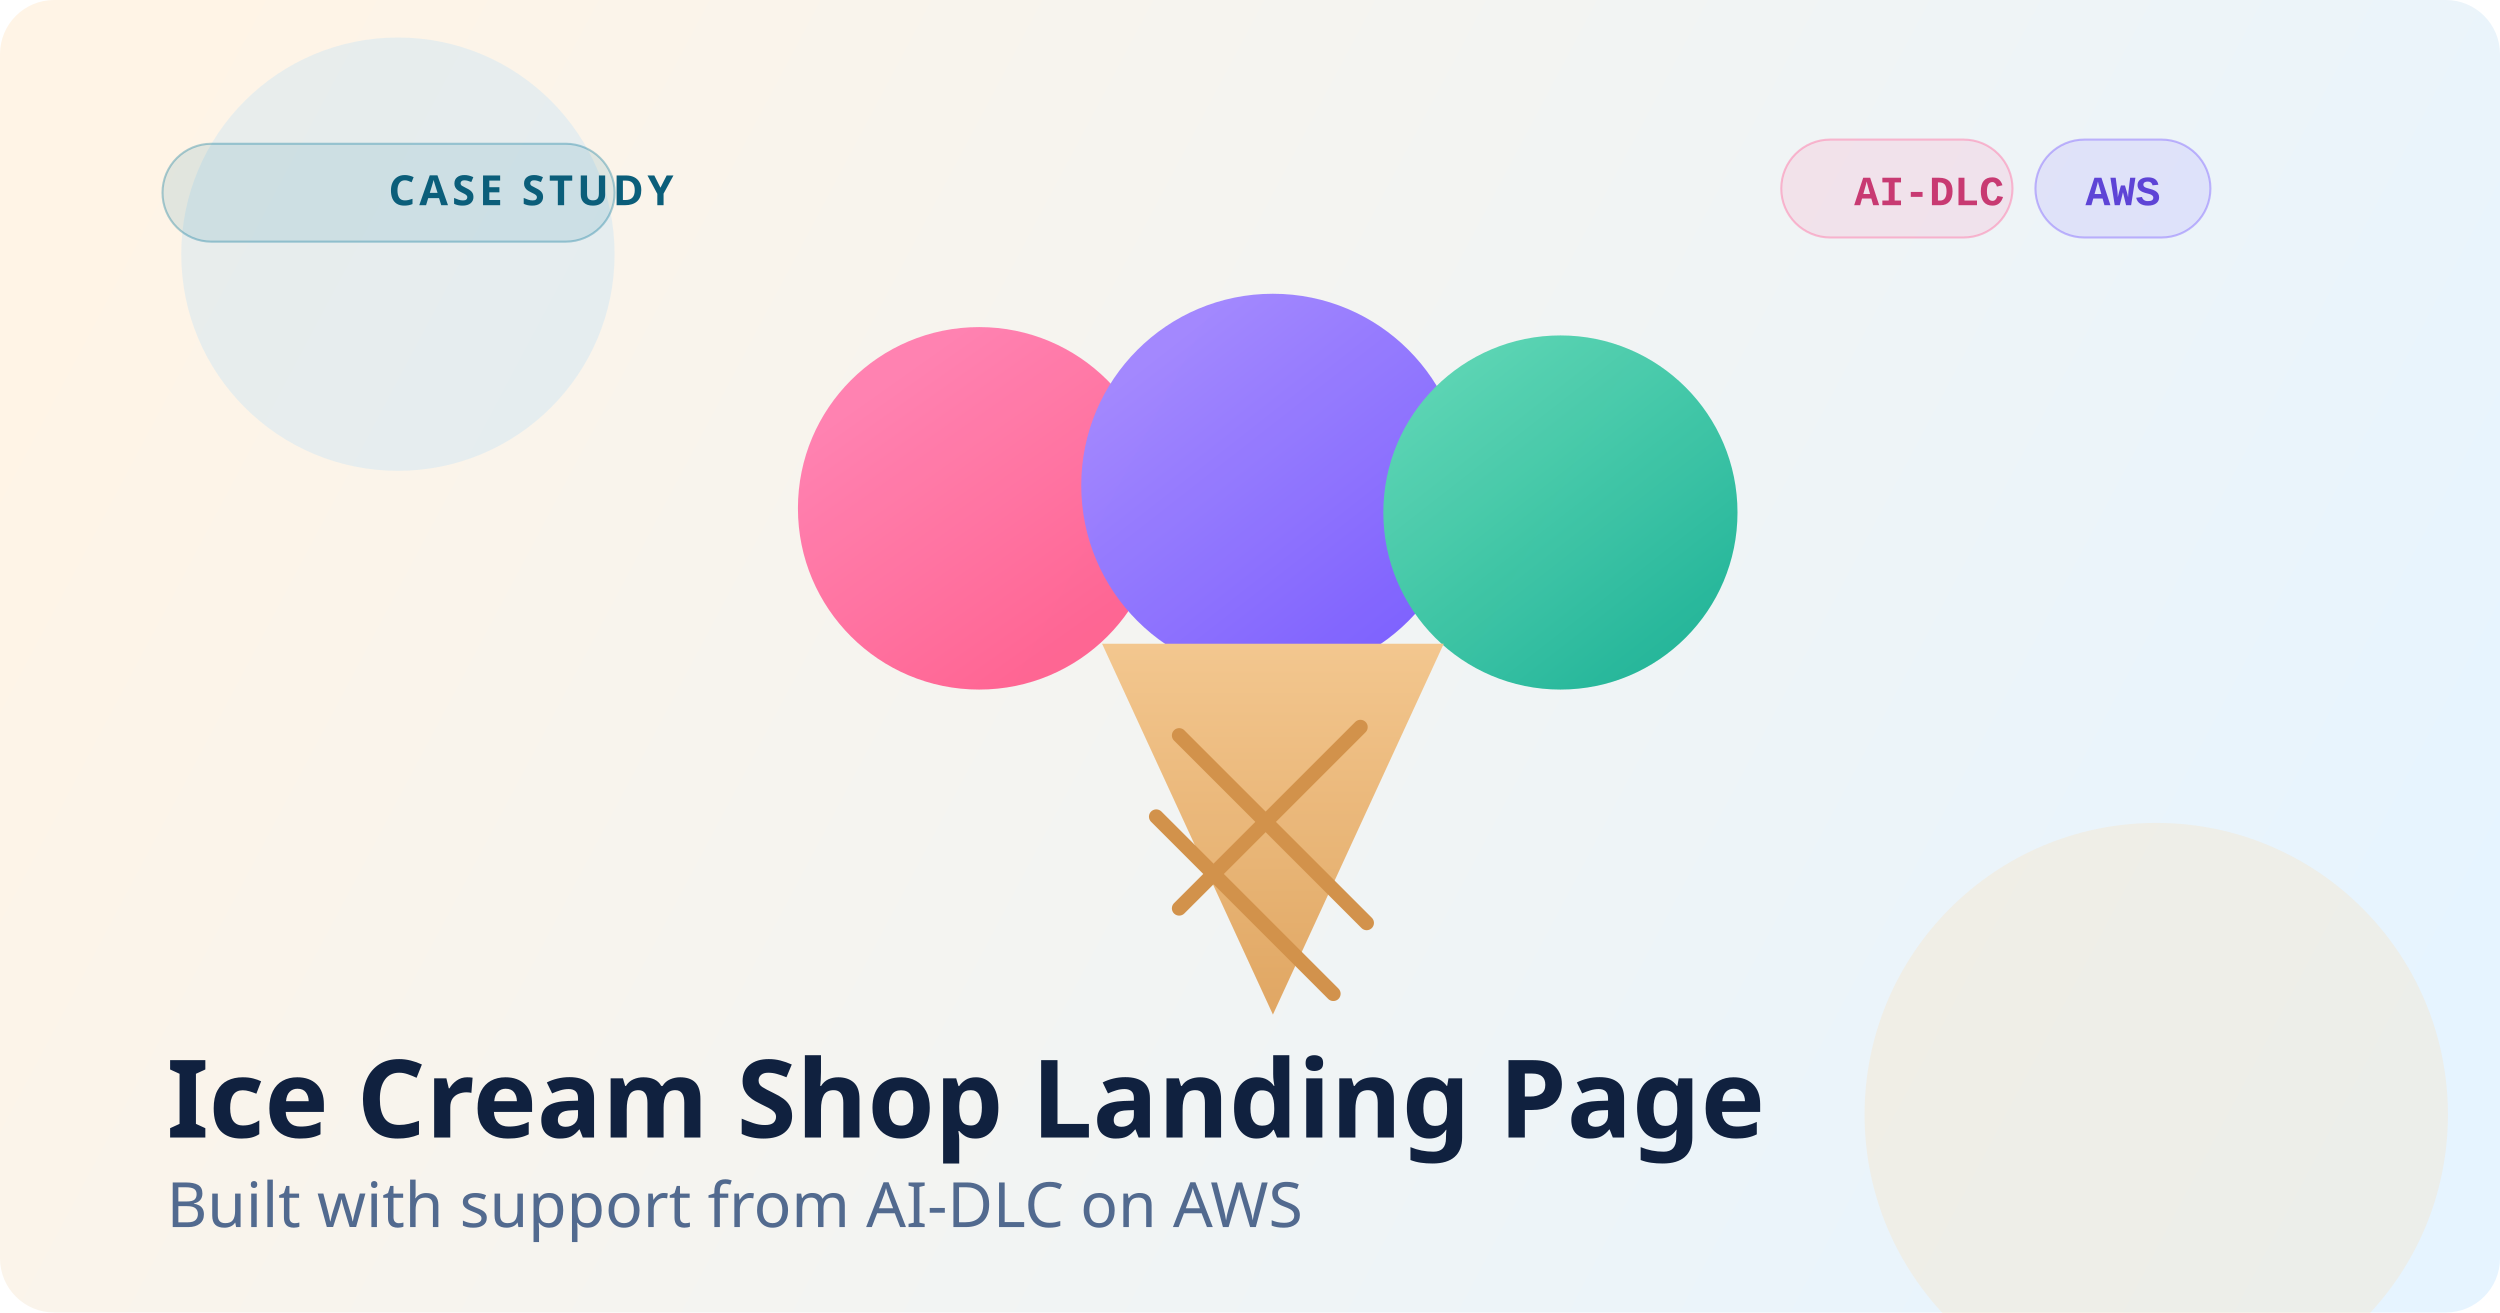
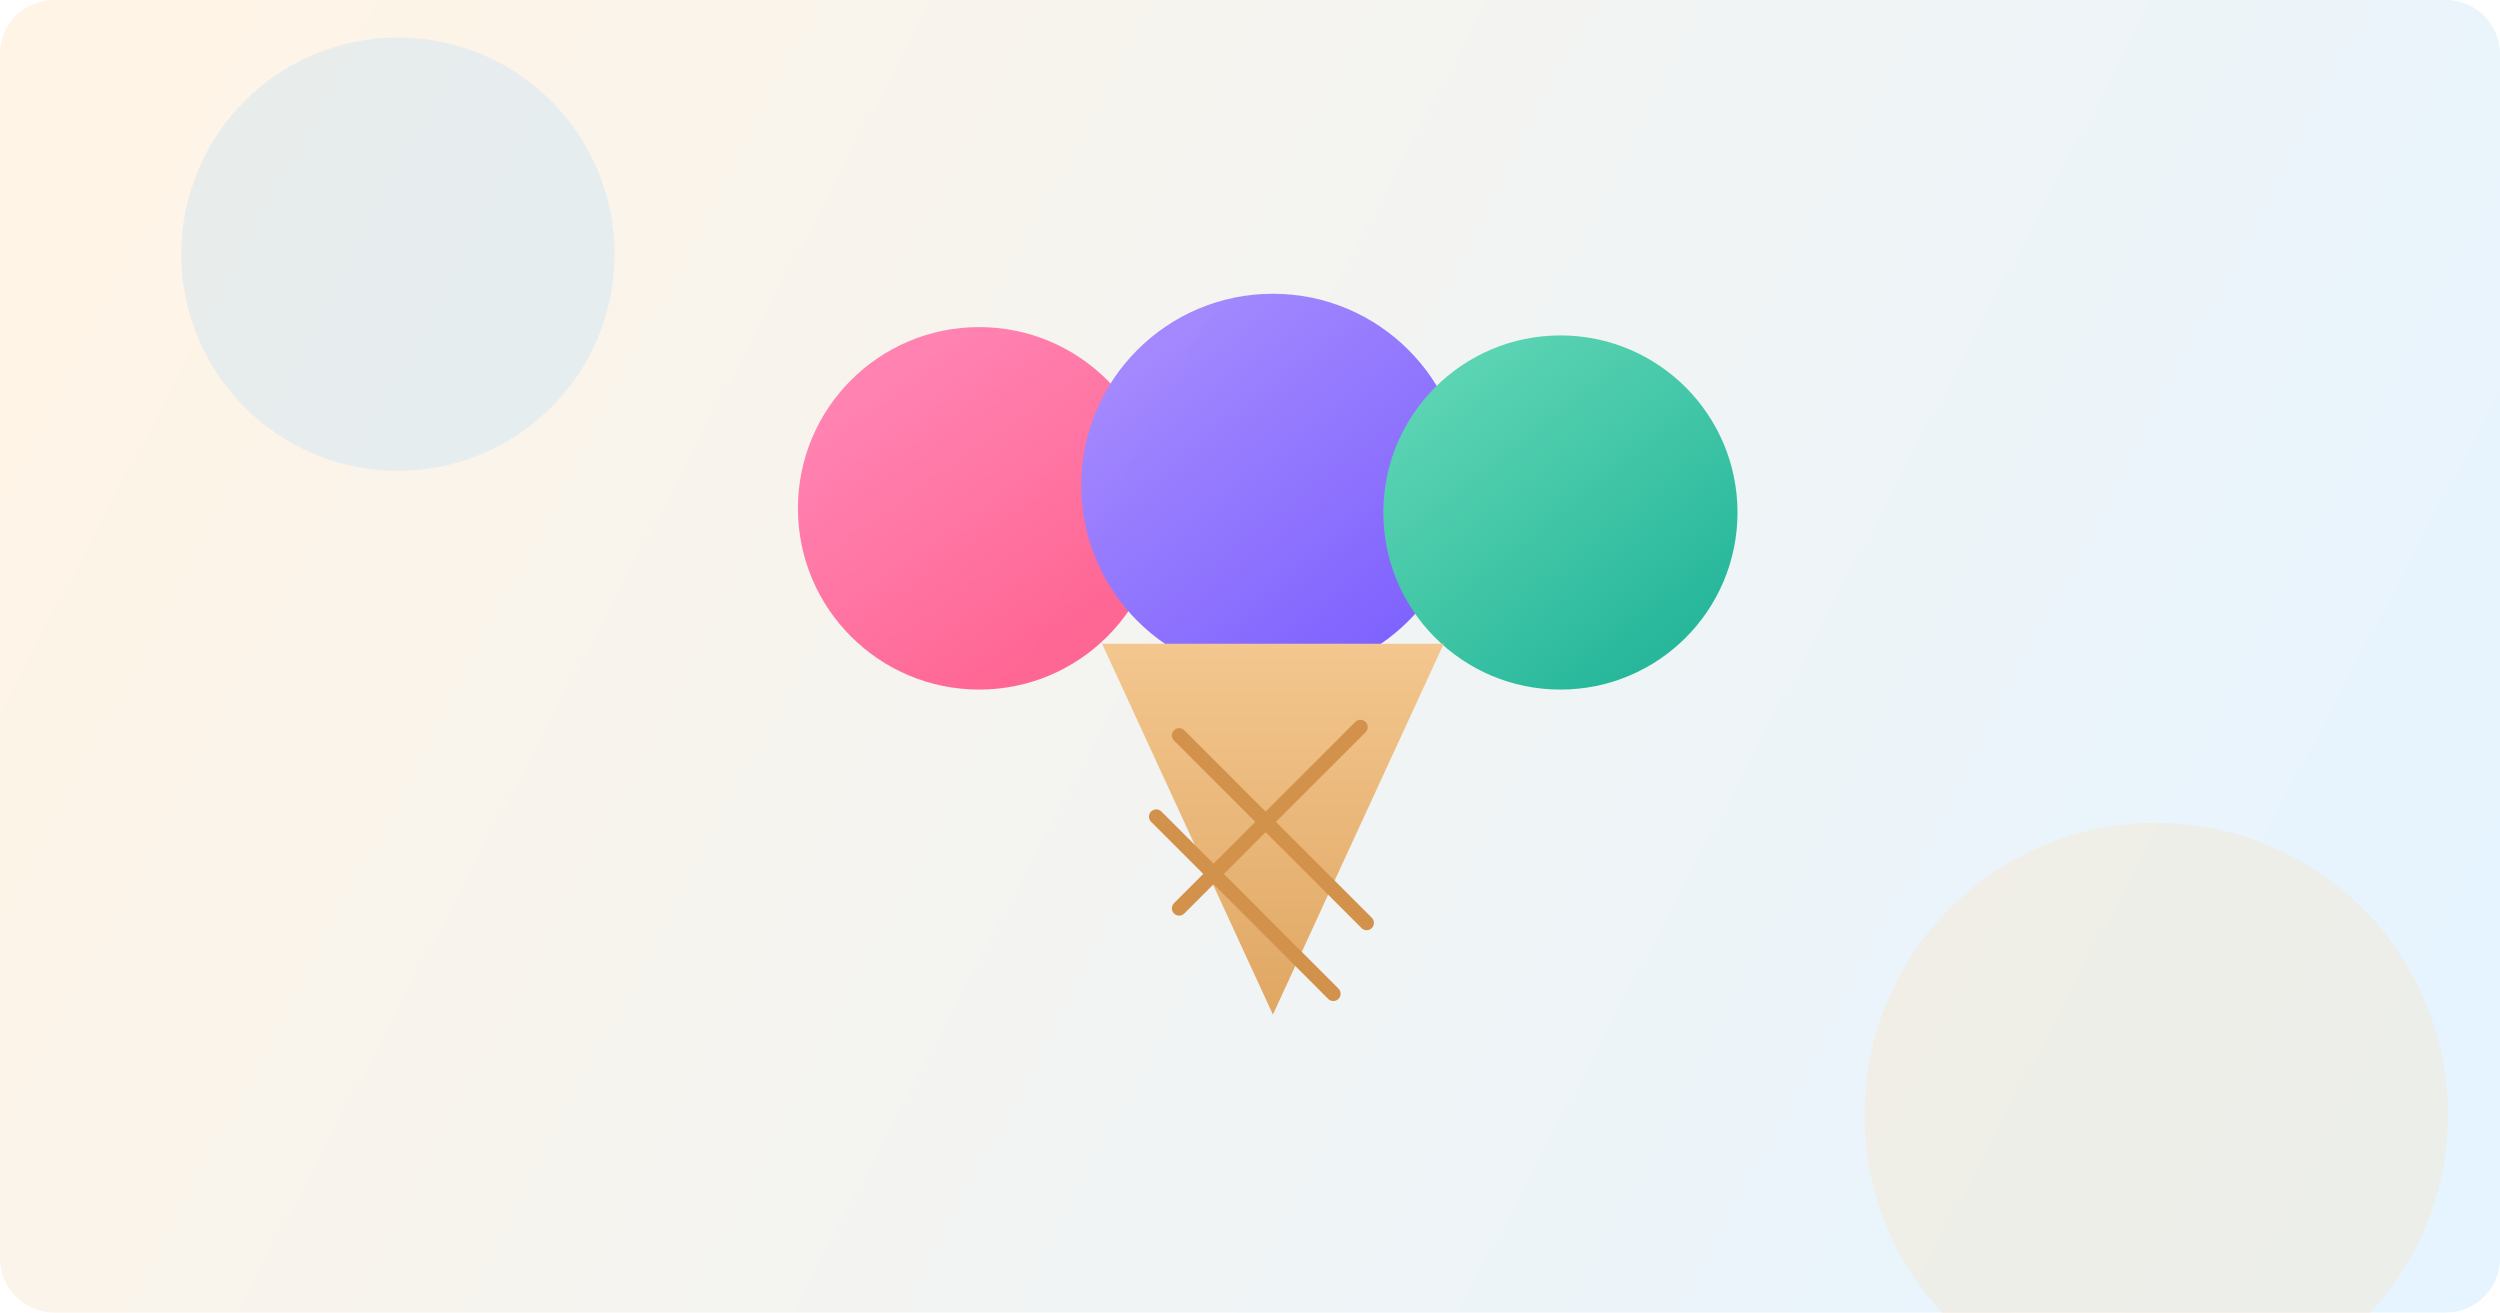
<svg xmlns="http://www.w3.org/2000/svg" width="1200" height="630" viewBox="0 0 1200 630" fill="none">
  <defs>
    <linearGradient id="bg" x1="80" y1="40" x2="1120" y2="590" gradientUnits="userSpaceOnUse">
      <stop offset="0" stop-color="#FFF4E6" />
      <stop offset="1" stop-color="#E6F4FF" />
    </linearGradient>
    <linearGradient id="scoopA" x1="426" y1="183" x2="516" y2="310" gradientUnits="userSpaceOnUse">
      <stop stop-color="#FF7DAE" />
      <stop offset="1" stop-color="#FF5F8F" />
    </linearGradient>
    <linearGradient id="scoopB" x1="557" y1="168" x2="666" y2="307" gradientUnits="userSpaceOnUse">
      <stop stop-color="#9E83FF" />
      <stop offset="1" stop-color="#7A5CFF" />
    </linearGradient>
    <linearGradient id="scoopC" x1="690" y1="180" x2="801" y2="322" gradientUnits="userSpaceOnUse">
      <stop stop-color="#56D4B1" />
      <stop offset="1" stop-color="#1AB394" />
    </linearGradient>
    <linearGradient id="cone" x1="611" y1="309" x2="611" y2="488" gradientUnits="userSpaceOnUse">
      <stop stop-color="#F3C58A" />
      <stop offset="1" stop-color="#E0A35C" />
    </linearGradient>
  </defs>
  <rect width="1200" height="630" rx="26" fill="url(#bg)" />
  <circle cx="191" cy="122" r="104" fill="#9CD6FF" fill-opacity="0.22" />
  <circle cx="1035" cy="535" r="140" fill="#FFD8A8" fill-opacity="0.24" />
  <g opacity="0.95">
    <circle cx="470" cy="244" r="87" fill="url(#scoopA)" />
    <circle cx="611" cy="233" r="92" fill="url(#scoopB)" />
    <circle cx="749" cy="246" r="85" fill="url(#scoopC)" />
    <path d="M611 487L529 309H693L611 487Z" fill="url(#cone)" />
    <path d="M566 353L656 443" stroke="#D18E43" stroke-width="7" stroke-linecap="round" />
    <path d="M555 392L640 477" stroke="#D18E43" stroke-width="7" stroke-linecap="round" />
    <path d="M653 349L566 436" stroke="#D18E43" stroke-width="7" stroke-linecap="round" />
  </g>
-   <rect x="78" y="69" width="217" height="47" rx="23.5" fill="#0E7A9A" fill-opacity="0.12" stroke="#0E7A9A" stroke-opacity="0.35" />
-   <text x="186.5" y="98.5" fill="#0B5E7A" font-family="'Plus Jakarta Sans','Segoe UI',sans-serif" font-size="20" font-weight="700" letter-spacing="2">CASE STUDY</text>
-   <text x="80" y="546" fill="#10213F" font-family="'Plus Jakarta Sans','Segoe UI',sans-serif" font-size="52" font-weight="700">
-     Ice Cream Shop Landing Page
-   </text>
-   <text x="80" y="589" fill="#526A8F" font-family="'Plus Jakarta Sans','Segoe UI',sans-serif" font-size="30" font-weight="500">
-     Built with support from AI-DLC on AWS
-   </text>
-   <rect x="855" y="67" width="111" height="47" rx="23.5" fill="#FF6FA2" fill-opacity="0.13" stroke="#FF6FA2" stroke-opacity="0.45" />
-   <text x="890" y="98.5" fill="#C83A72" font-family="'IBM Plex Mono','Courier New',monospace" font-size="20" font-weight="700">AI-DLC</text>
-   <rect x="977" y="67" width="84" height="47" rx="23.5" fill="#7A5CFF" fill-opacity="0.12" stroke="#7A5CFF" stroke-opacity="0.42" />
-   <text x="1001" y="98.5" fill="#5E44D6" font-family="'IBM Plex Mono','Courier New',monospace" font-size="20" font-weight="700">AWS</text>
</svg>
